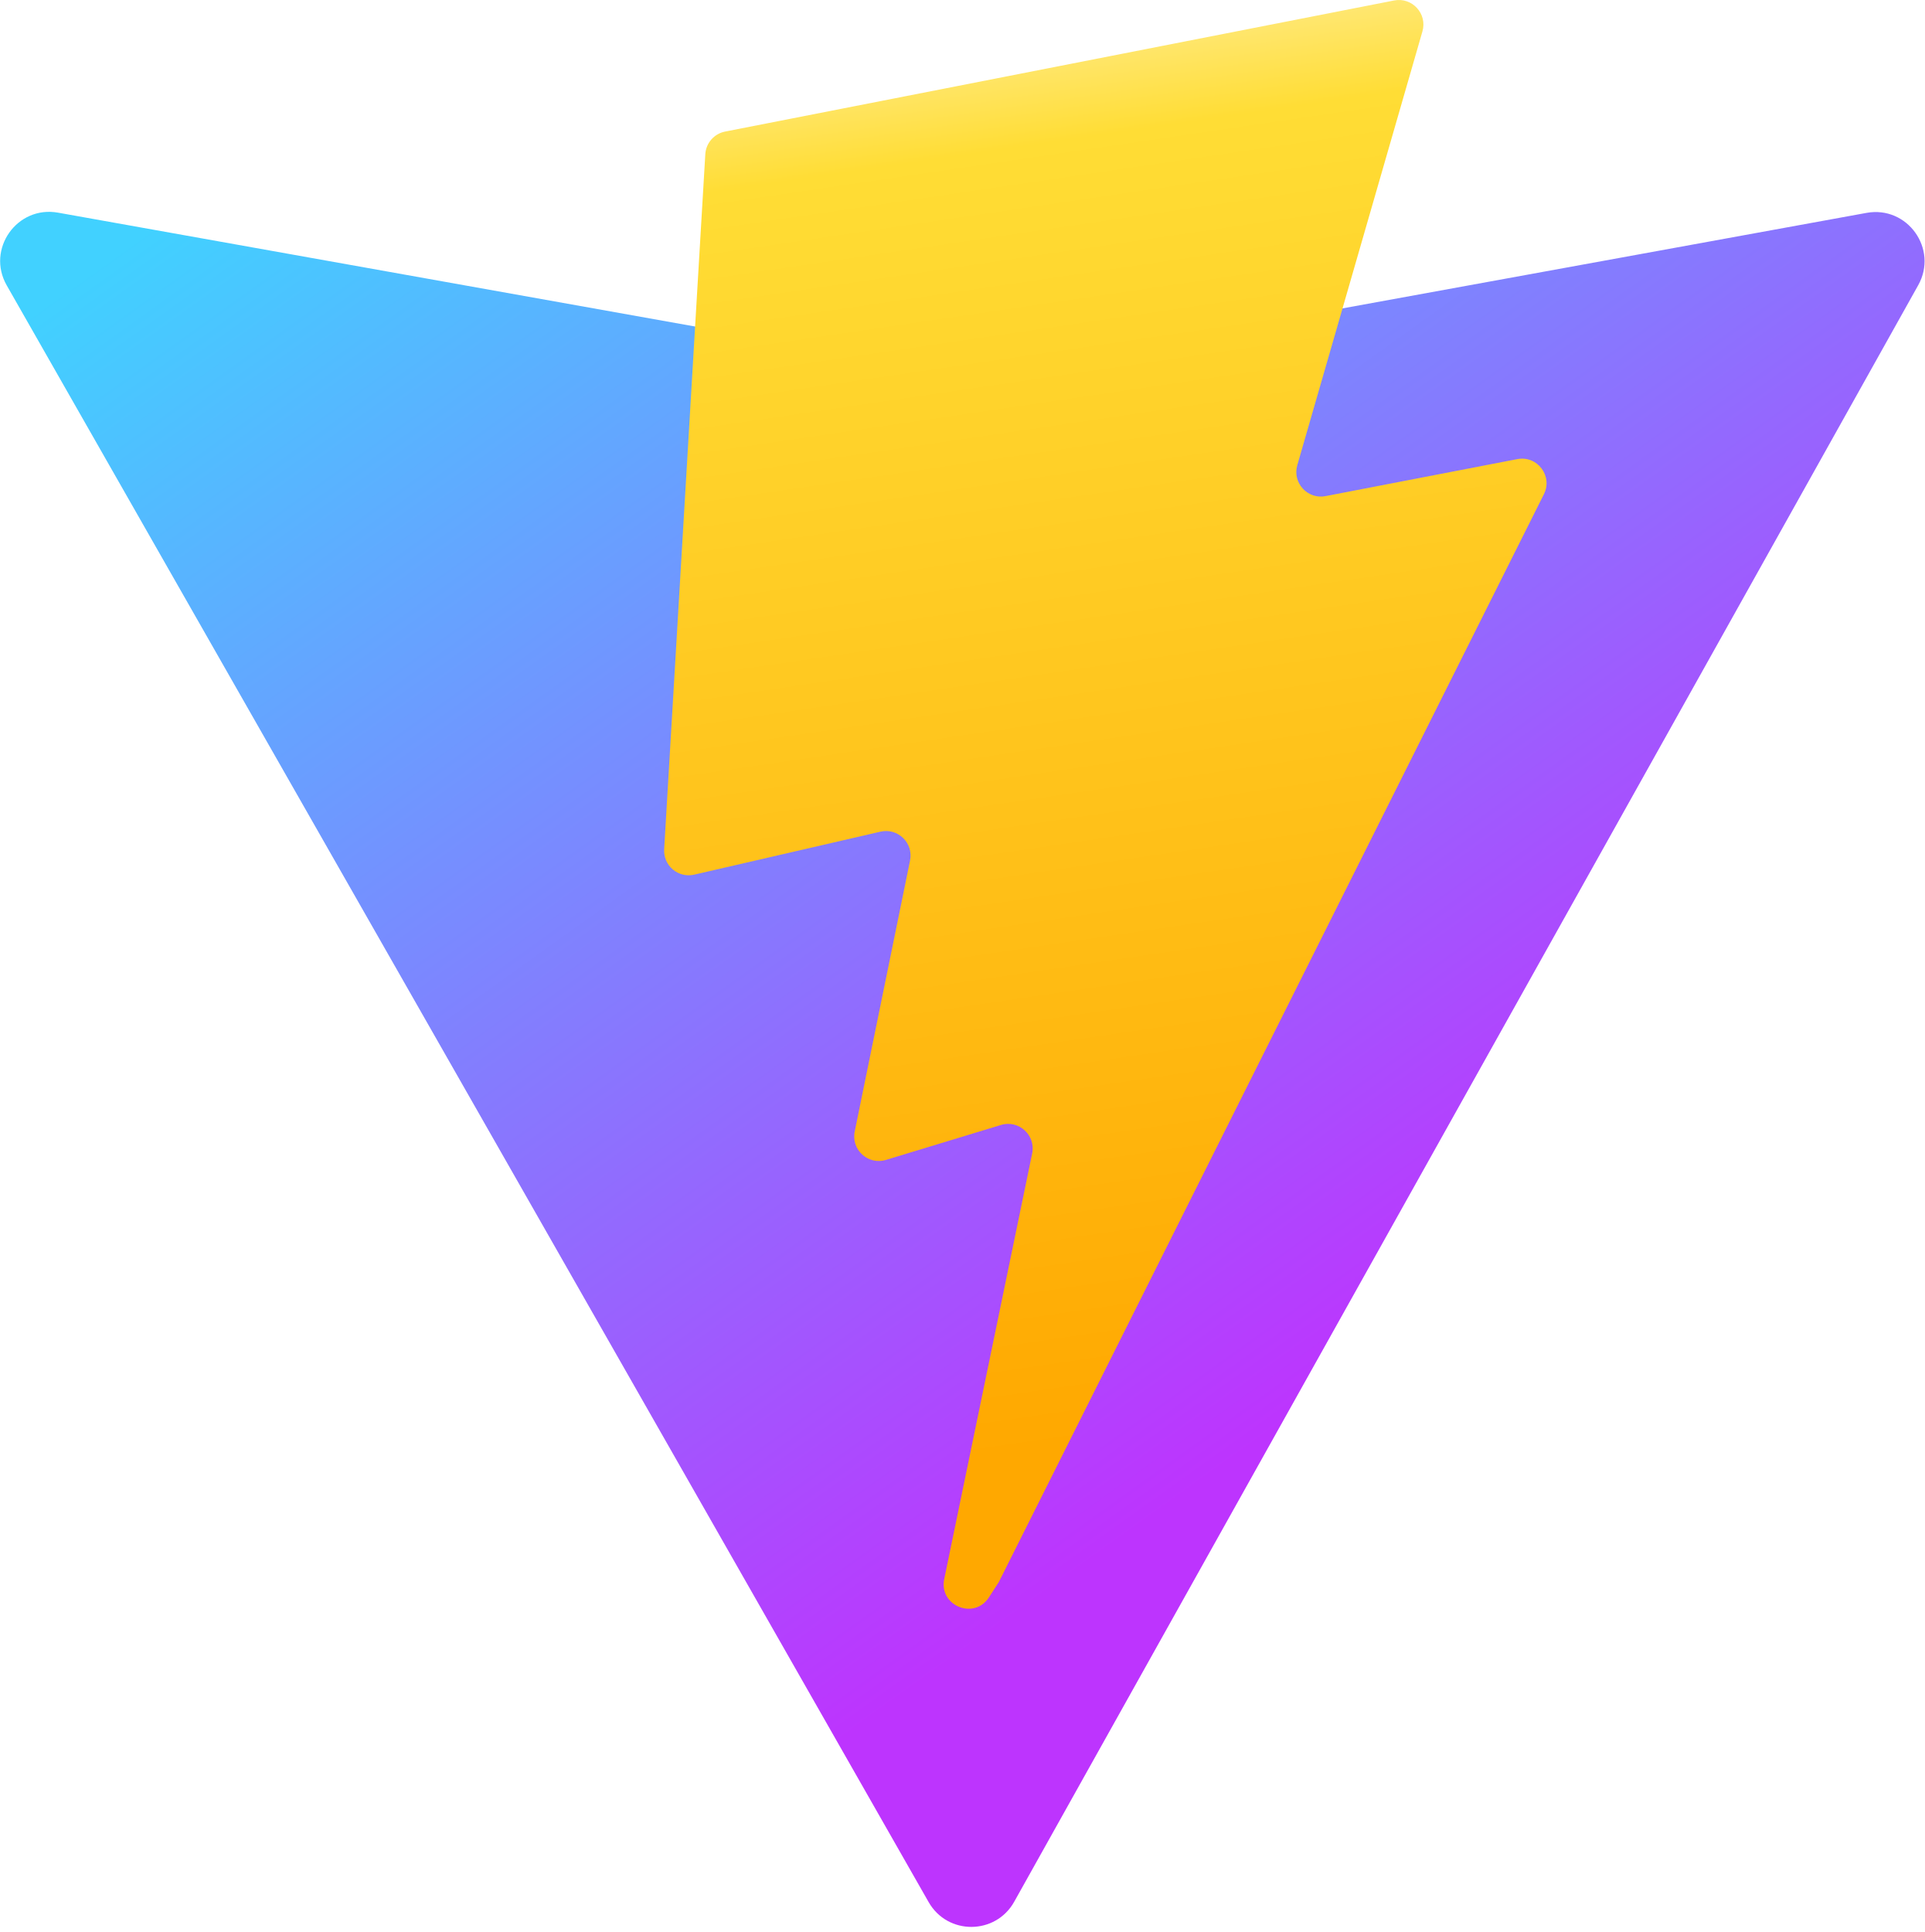
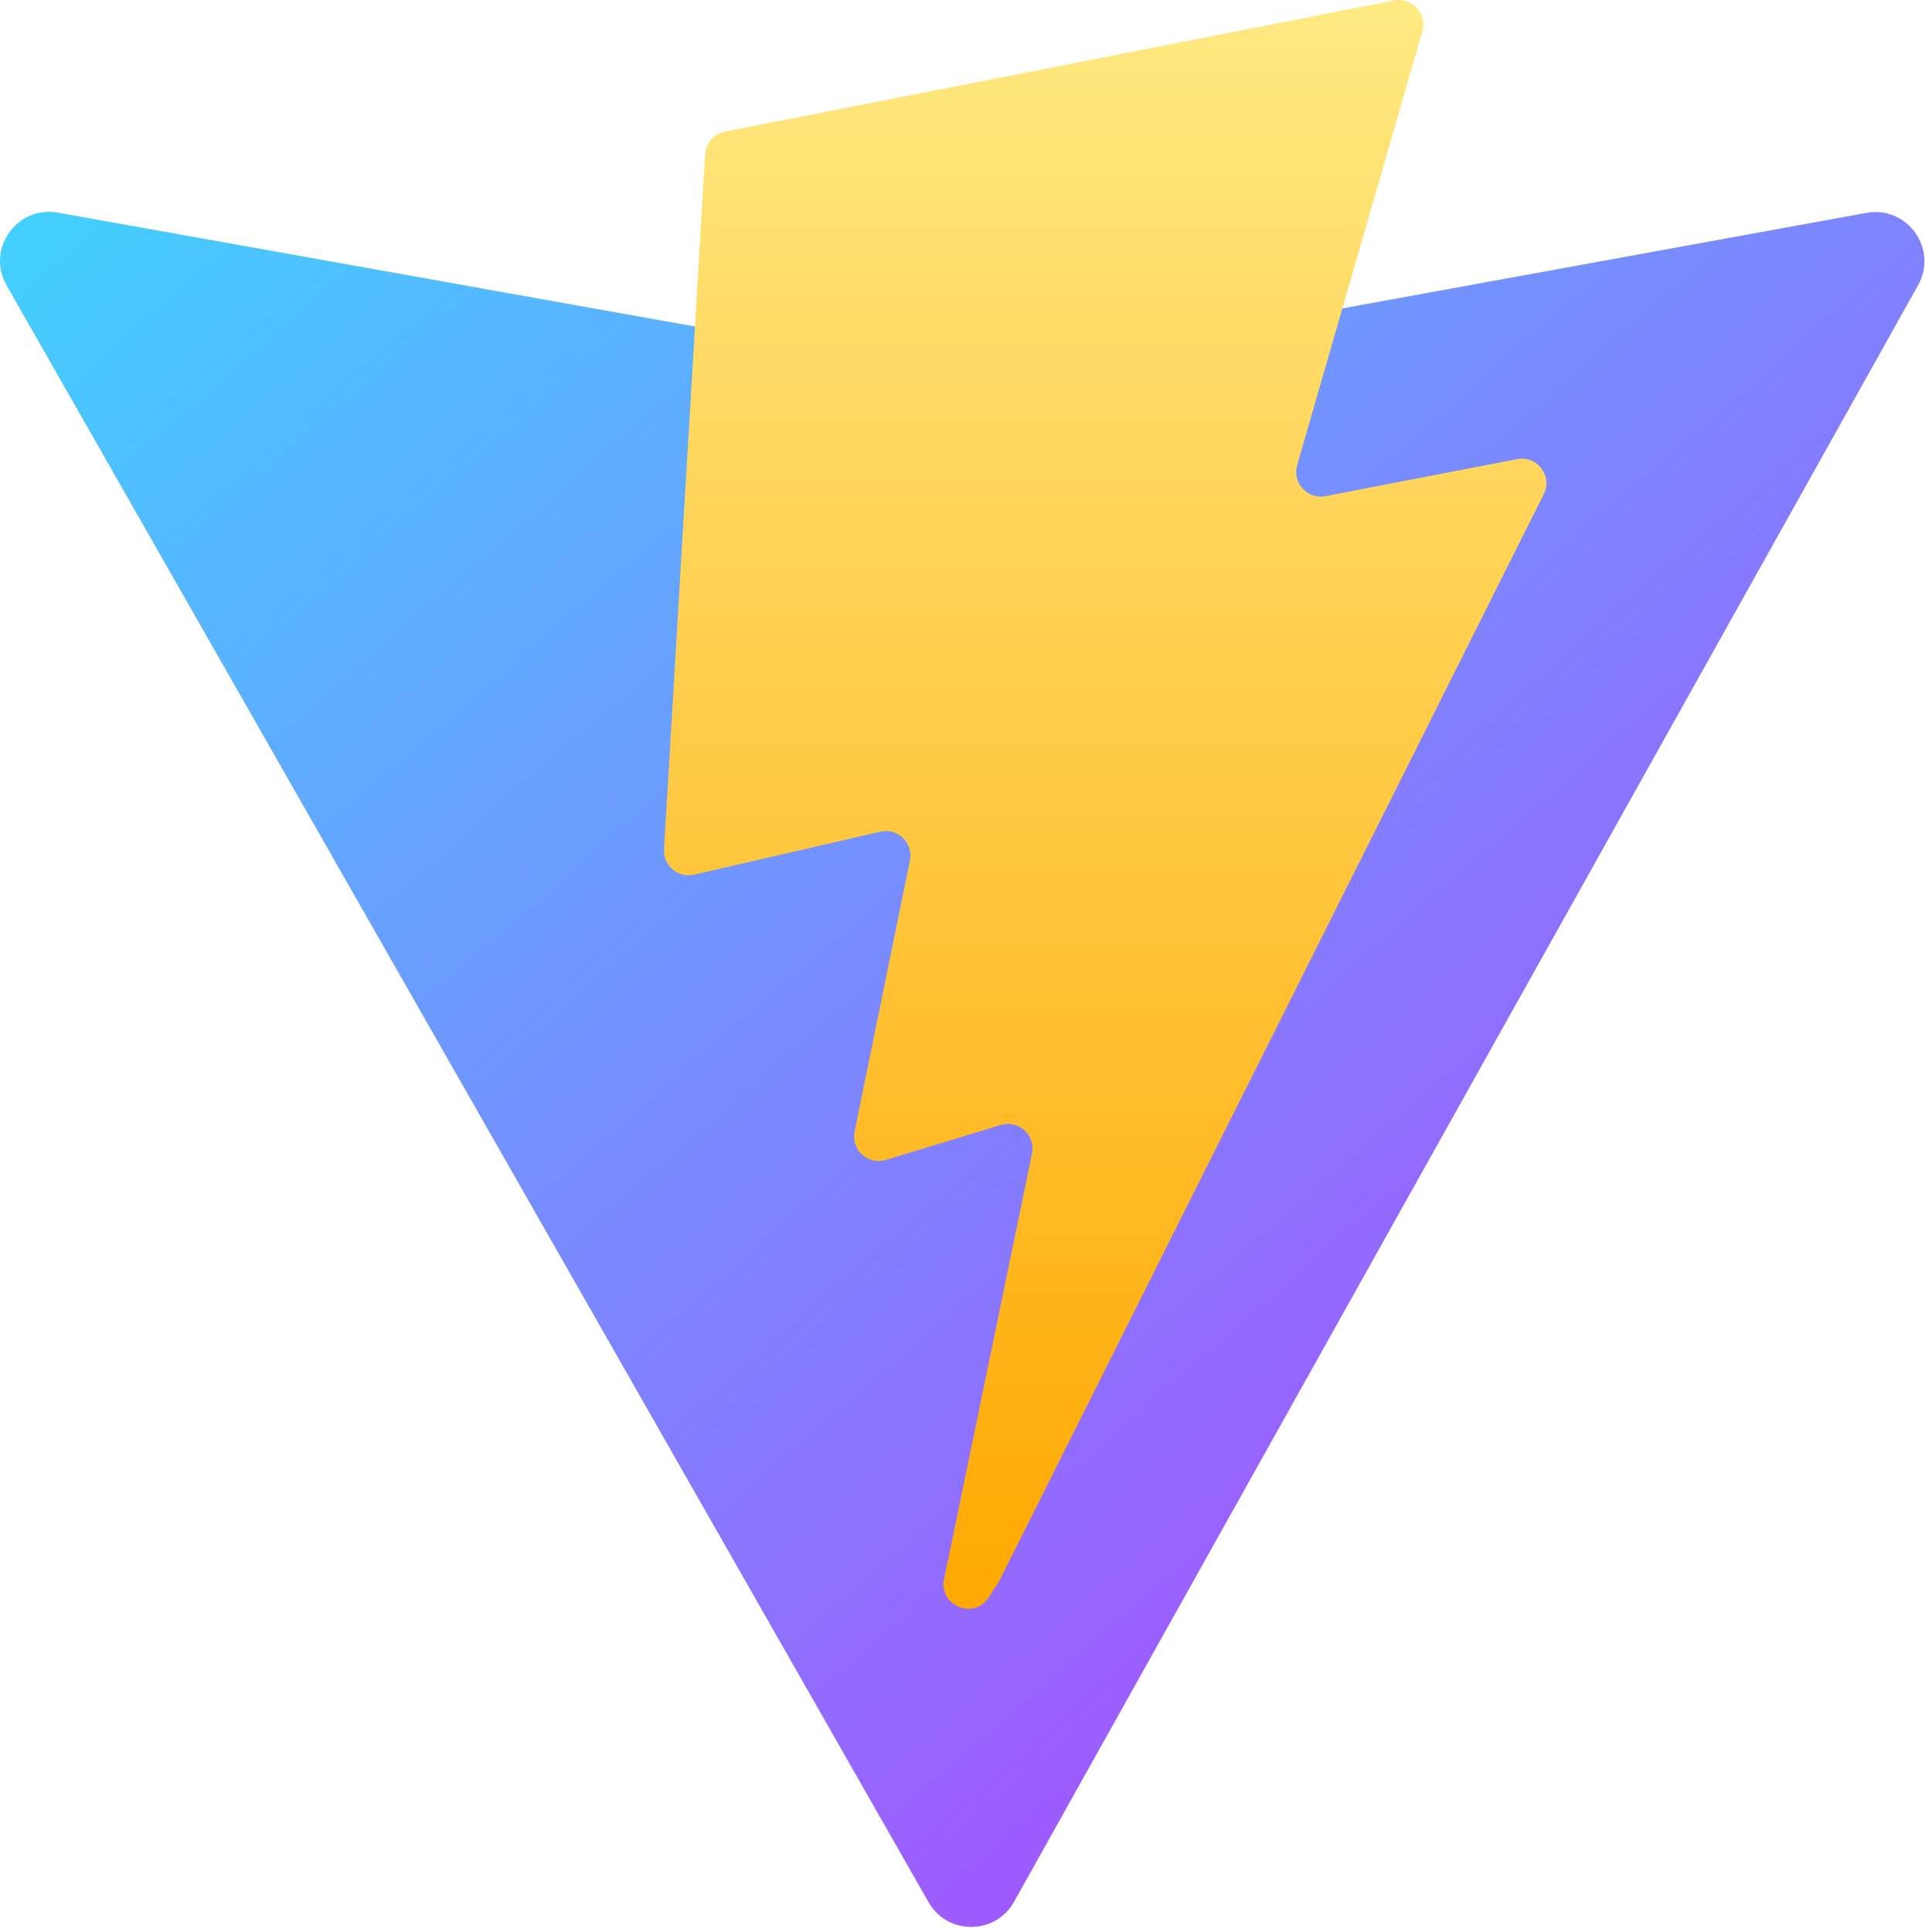
- <svg xmlns="http://www.w3.org/2000/svg" aria-hidden="true" role="img" class="iconify iconify--logos" width="31.88" height="32" preserveAspectRatio="xMidYMid meet" viewBox="0 0 256 257">
+ <svg viewBox="0 0 256 257" class="aura-logo-svg">
  <defs>
-     <linearGradient id="IconifyId1813088fe1fbc01fb466" x1="-.828%" x2="57.636%" y1="7.652%" y2="78.411%">
+     <linearGradient id="aura-blue-grad" x1="0%" y1="0%" x2="100%" y2="100%">
      <stop offset="0%" stop-color="#41D1FF" />
      <stop offset="100%" stop-color="#BD34FE" />
    </linearGradient>
-     <linearGradient id="IconifyId1813088fe1fbc01fb467" x1="43.376%" x2="50.316%" y1="2.242%" y2="89.03%">
+     <linearGradient id="aura-gold-grad" x1="0%" y1="0%" x2="0%" y2="100%">
      <stop offset="0%" stop-color="#FFEA83" />
-       <stop offset="8.333%" stop-color="#FFDD35" />
      <stop offset="100%" stop-color="#FFA800" />
    </linearGradient>
  </defs>
-   <path fill="url(#IconifyId1813088fe1fbc01fb466)" d="M255.153 37.938L134.897 252.976c-2.483 4.44-8.862 4.466-11.382.048L.875 37.958c-2.746-4.814 1.371-10.646 6.827-9.67l120.385 21.517a6.537 6.537 0 0 0 2.322-.004l117.867-21.483c5.438-.991 9.574 4.796 6.877 9.62Z" />
-   <path fill="url(#IconifyId1813088fe1fbc01fb467)" d="M185.432.063L96.44 17.501a3.268 3.268 0 0 0-2.634 3.014l-5.474 92.456a3.268 3.268 0 0 0 3.997 3.378l24.777-5.718c2.318-.535 4.413 1.507 3.936 3.838l-7.361 36.047c-.495 2.426 1.782 4.5 4.151 3.78l15.304-4.649c2.372-.72 4.652 1.36 4.15 3.788l-11.698 56.621c-.732 3.542 3.979 5.473 5.943 2.437l1.313-2.028l72.516-144.72c1.215-2.423-.88-5.186-3.54-4.672l-25.505 4.922c-2.396.462-4.435-1.77-3.759-4.114l16.646-57.705c.677-2.35-1.37-4.583-3.769-4.113Z" />
+   <path fill="url(#aura-blue-grad)" d="M255.153 37.938L134.897 252.976c-2.483 4.44-8.862 4.466-11.382.048L.875 37.958c-2.746-4.814 1.371-10.646 6.827-9.67l120.385 21.517a6.537 6.537 0 0 0 2.322-.004l117.867-21.483c5.438-.991 9.574 4.796 6.877 9.62Z" />
+   <path fill="url(#aura-gold-grad)" d="M185.432.063L96.44 17.501a3.268 3.268 0 0 0-2.634 3.014l-5.474 92.456a3.268 3.268 0 0 0 3.997 3.378l24.777-5.718c2.318-.535 4.413 1.507 3.936 3.838l-7.361 36.047c-.495 2.426 1.782 4.5 4.151 3.78l15.304-4.649c2.372-.72 4.652 1.36 4.15 3.788l-11.698 56.621c-.732 3.542 3.979 5.473 5.943 2.437l1.313-2.028l72.516-144.72c1.215-2.423-.88-5.186-3.54-4.672l-25.505 4.922c-2.396.462-4.435-1.77-3.759-4.114l16.646-57.705c.677-2.35-1.37-4.583-3.769-4.113Z" />
</svg>
